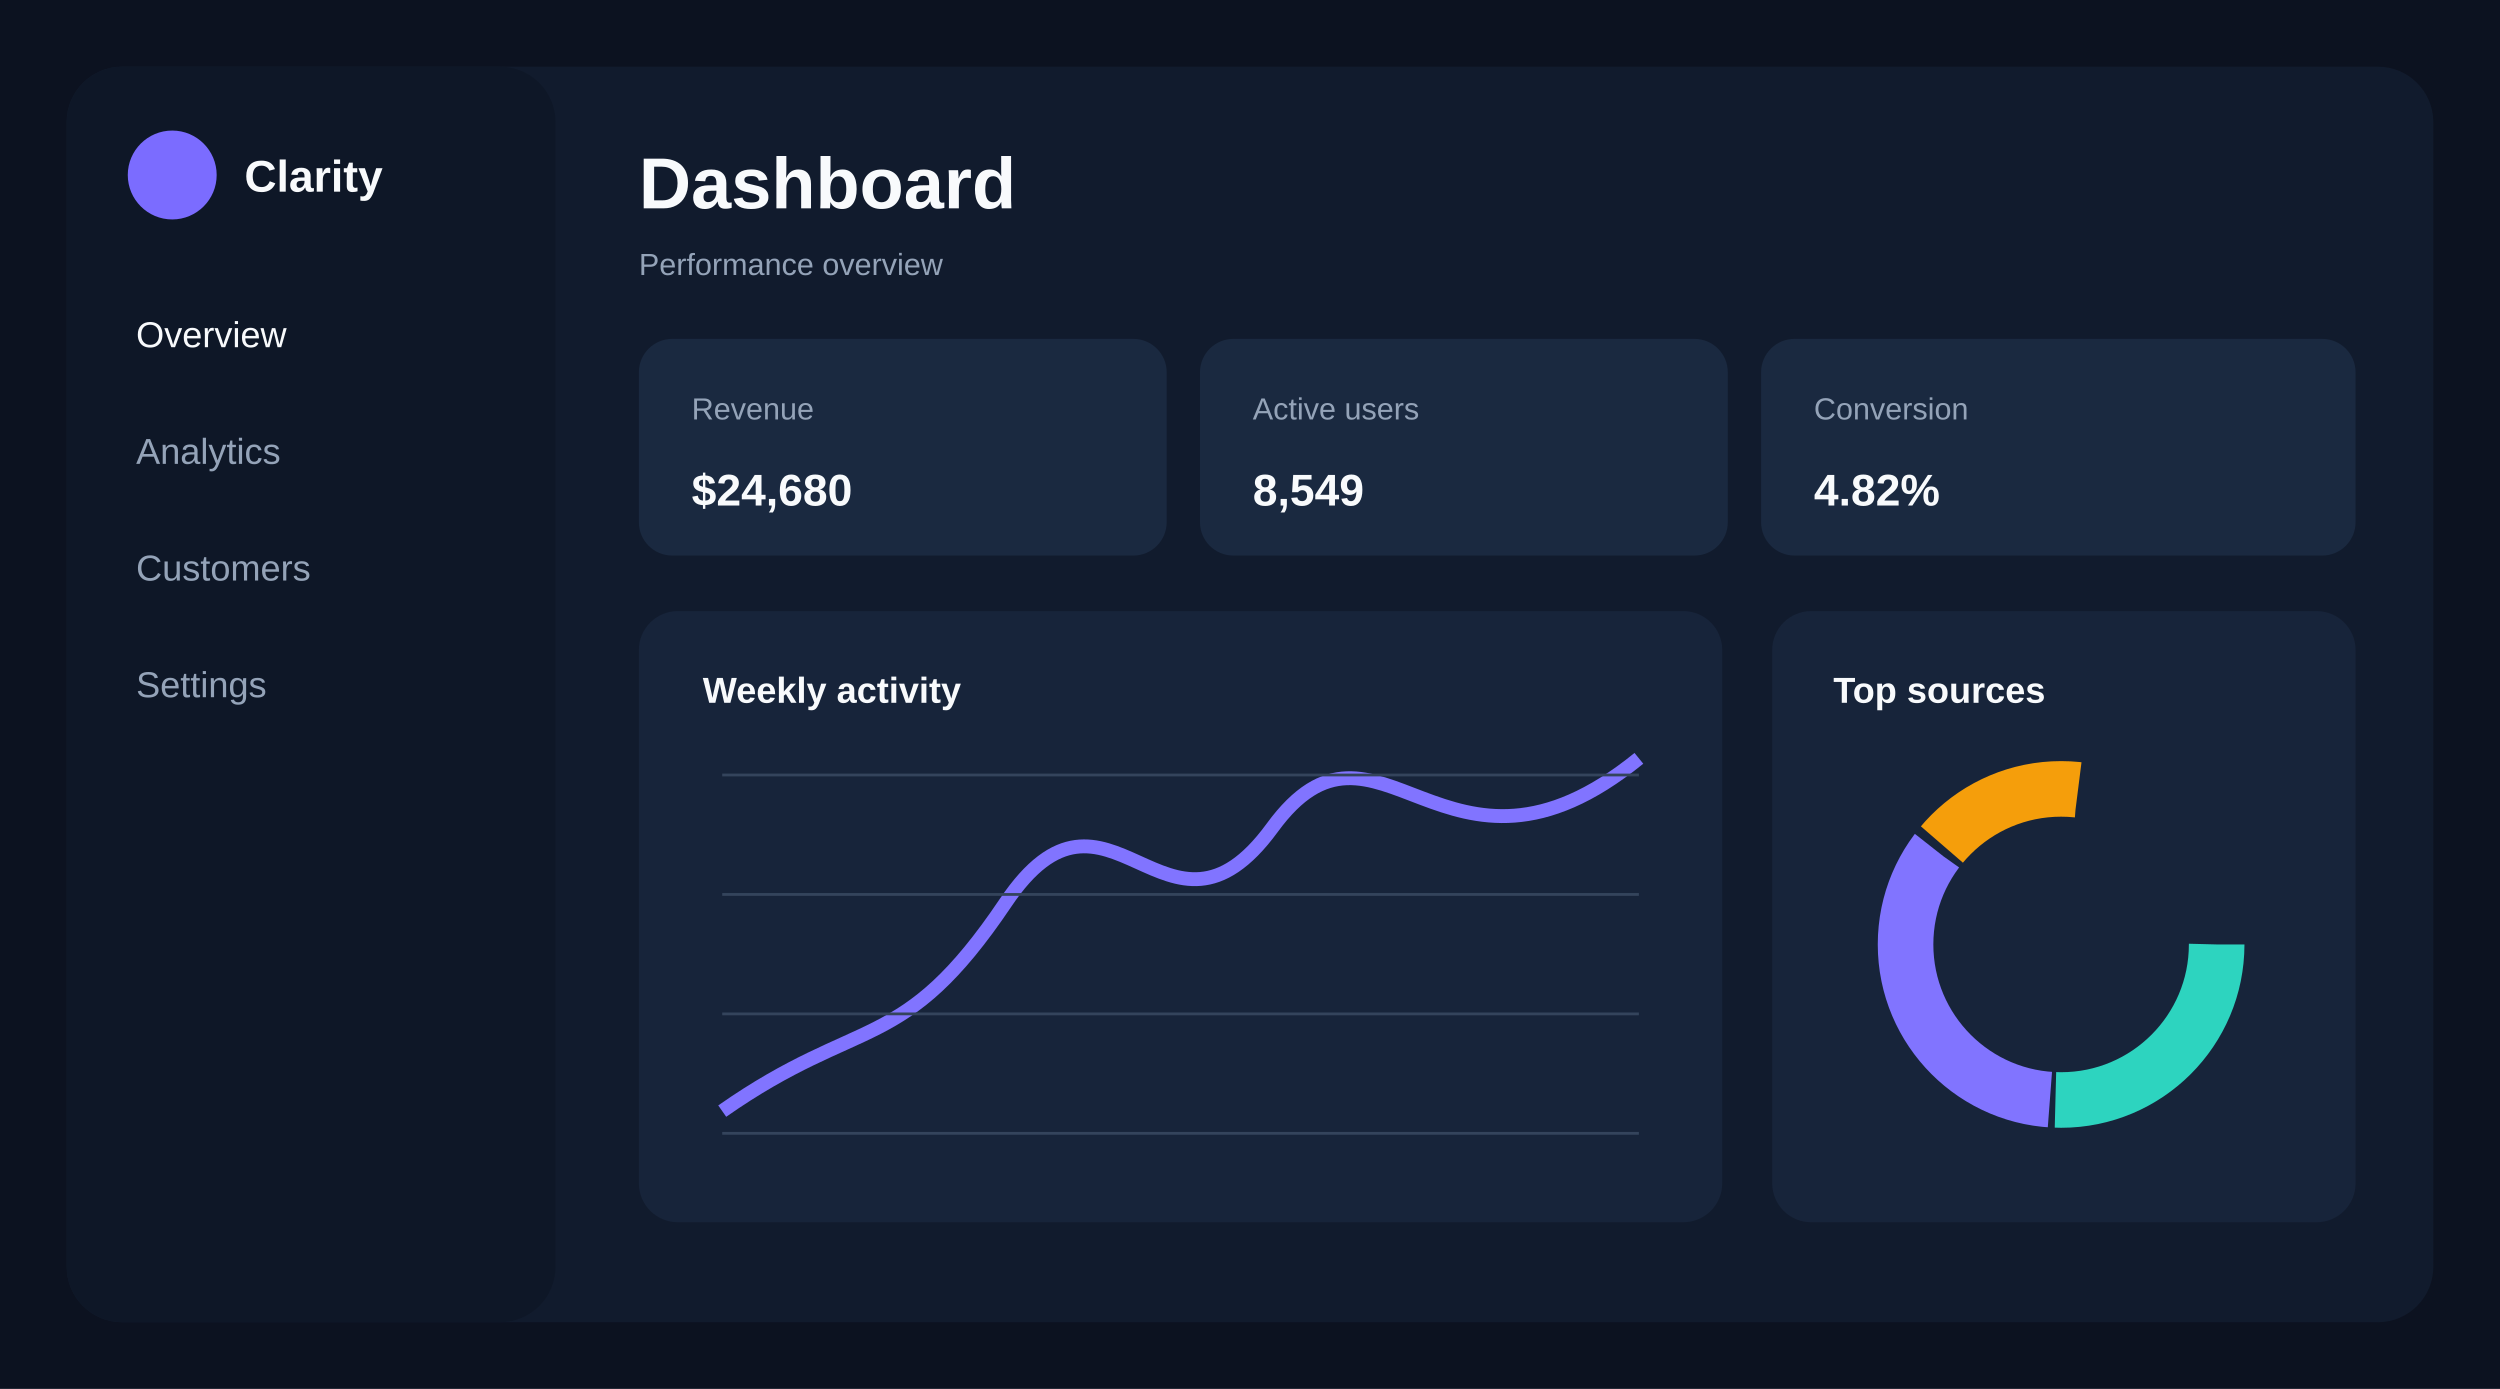
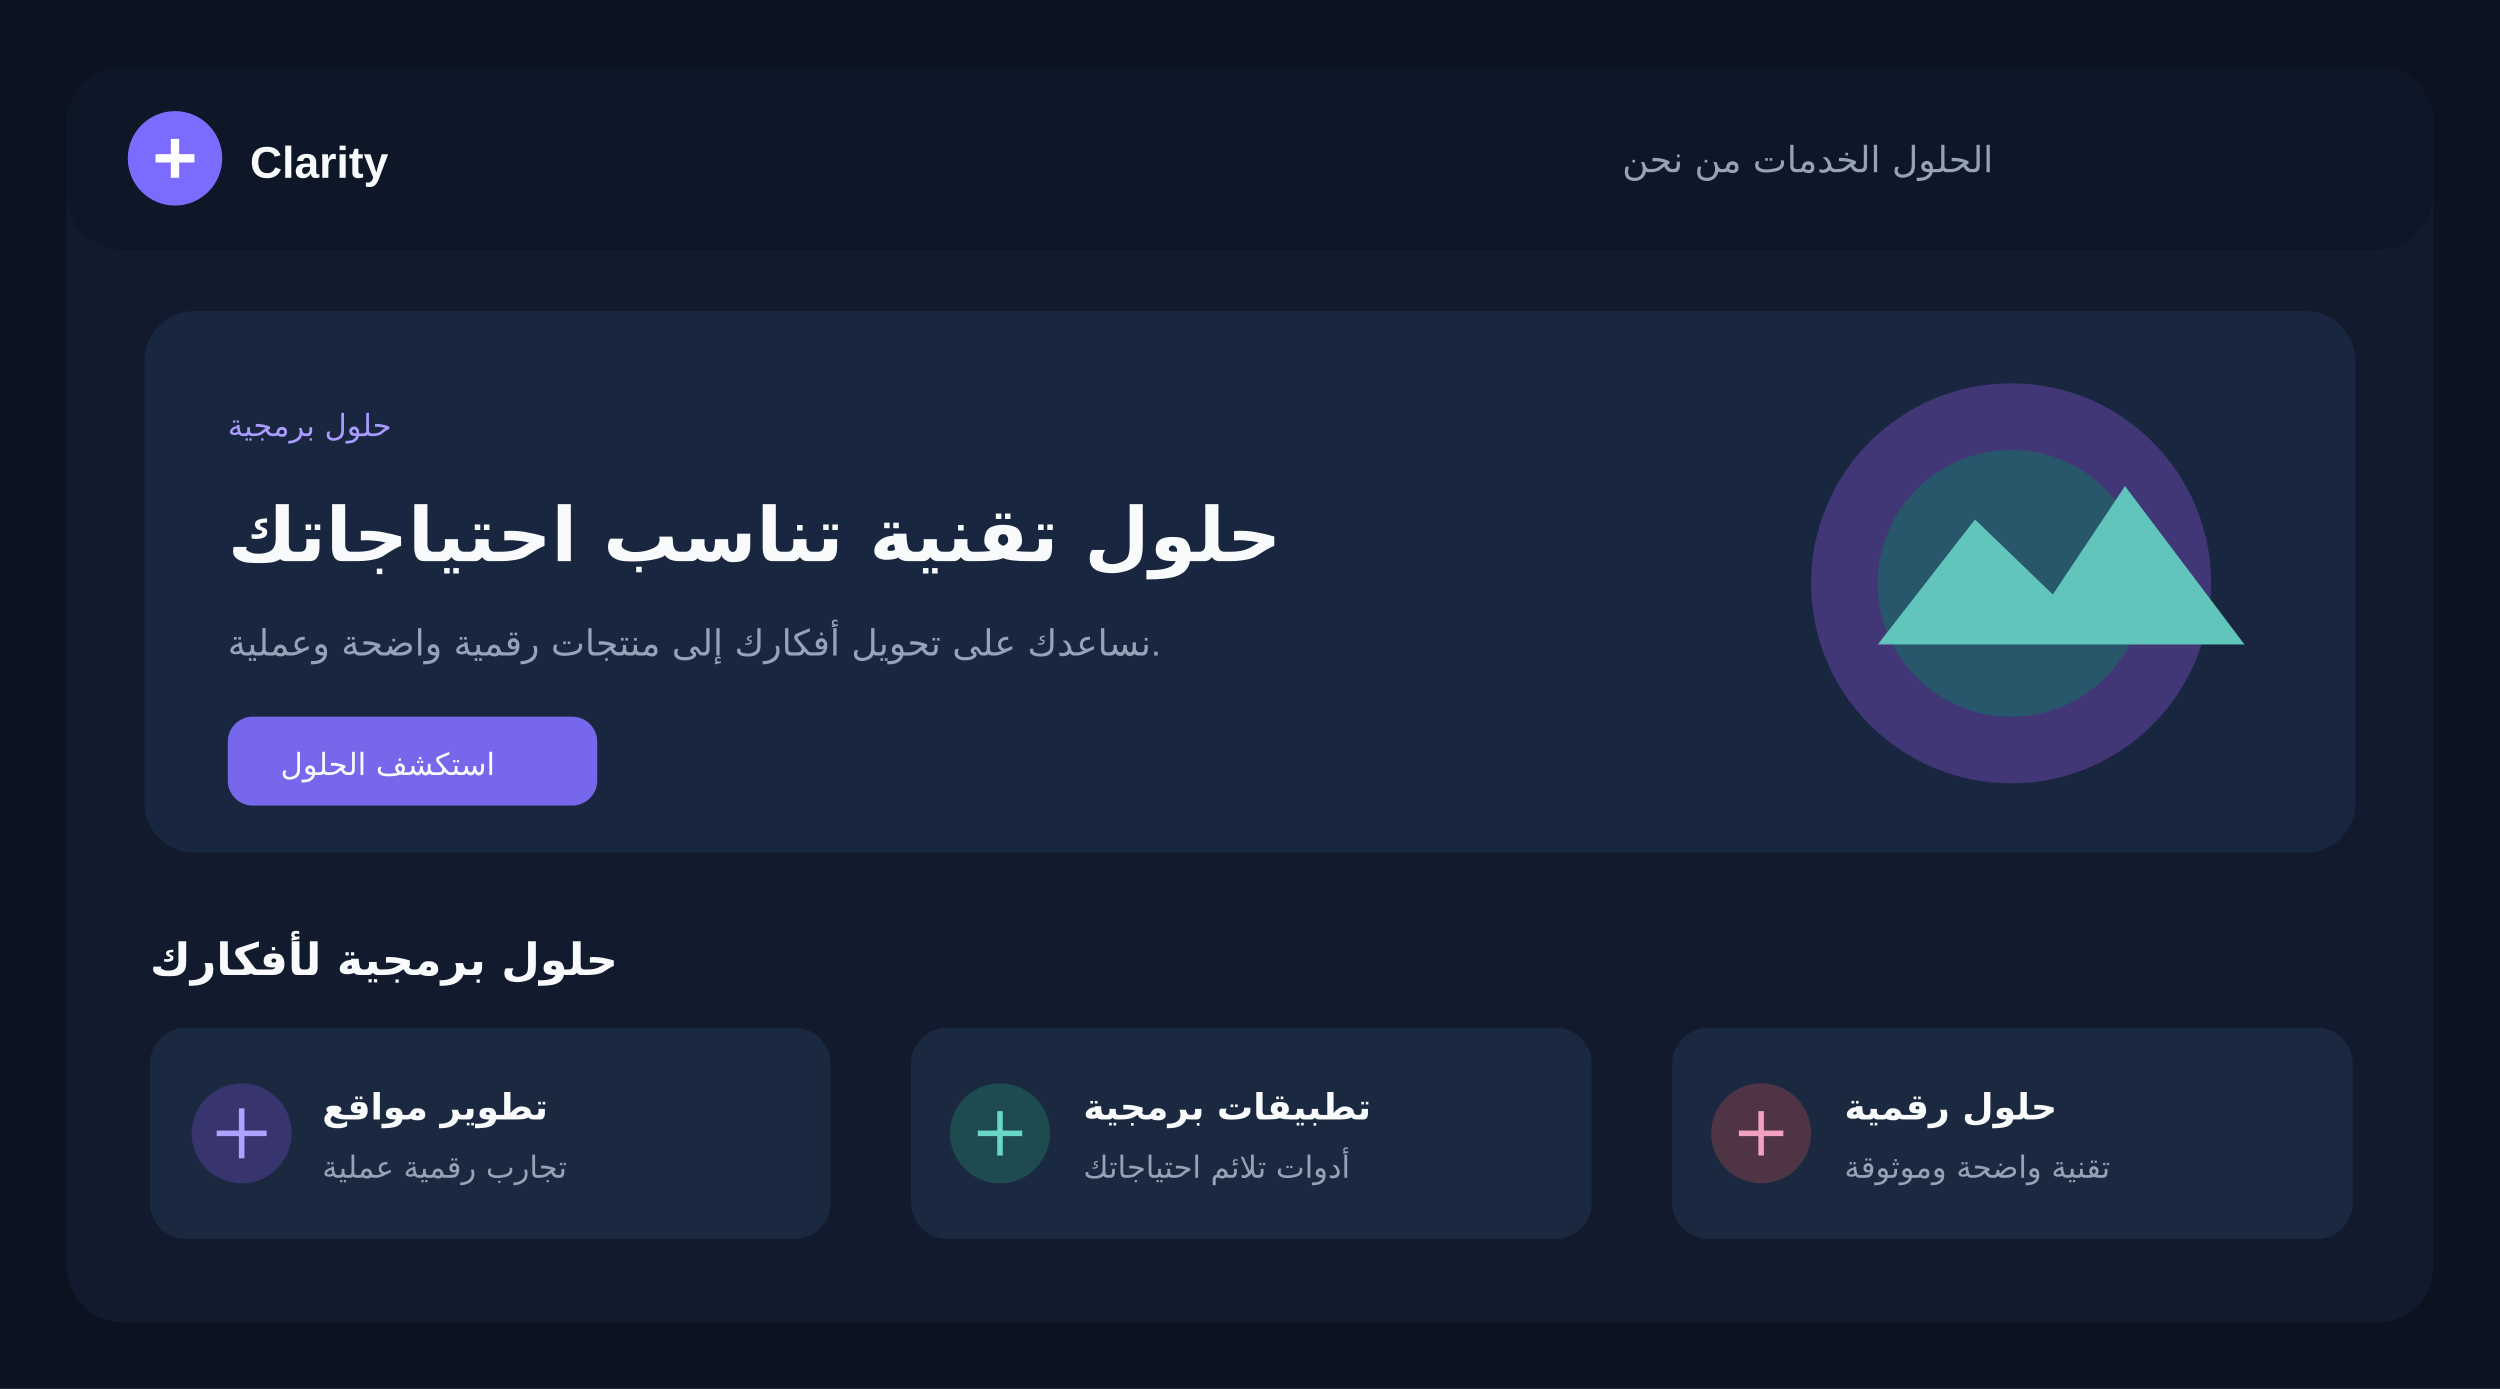
- <svg xmlns="http://www.w3.org/2000/svg" viewBox="0 0 900 500" role="img">
-   <style>.t{font:16px Arial,sans-serif}.s{font:13px Arial,sans-serif}.xs{font:11px Arial,sans-serif}.h{font:bold 26px Arial,sans-serif}.b{font-weight:700}.white{fill:#f8fafc}.dark{fill:#182235}.muted{fill:#94a3b8}.m{fill:#76859c}.blue{fill:#2563eb}.purple{fill:#7657dc}</style>
+ <svg xmlns="http://www.w3.org/2000/svg" viewBox="0 0 900 500">
+   <style>.t{font:16px Arial}.s{font:13px Arial}.xs{font:11px Arial}.h{font:bold 27px Arial}.b{font-weight:700}.w{fill:#f8fafc}.d{fill:#20283a}.m{fill:#94a3b8}</style>
  <rect width="900" height="500" fill="#0c1220" />
  <rect x="24" y="24" width="852" height="452" rx="20" fill="#111b2d" />
-   <rect x="24" y="24" width="176" height="452" rx="20" fill="#0e1727" />
-   <circle cx="62" cy="63" r="16" fill="#7b6cff" />
-   <text x="88" y="69" class="t b white">Clarity</text>
-   <text x="49" y="125" class="s white">Overview</text>
-   <text x="49" y="167" class="s muted">Analytics</text>
-   <text x="49" y="209" class="s muted">Customers</text>
-   <text x="49" y="251" class="s muted">Settings</text>
-   <text x="230" y="75" class="h white">Dashboard</text>
-   <text x="230" y="99" class="xs muted">Performance overview</text>
-   <rect x="230" y="122" width="190" height="78" rx="12" fill="#1a2940" />
-   <text x="249" y="151" class="xs muted">Revenue</text>
-   <text x="249" y="182" class="t b white">$24,680</text>
-   <rect x="432" y="122" width="190" height="78" rx="12" fill="#1a2940" />
-   <text x="451" y="151" class="xs muted">Active users</text>
-   <text x="451" y="182" class="t b white">8,549</text>
-   <rect x="634" y="122" width="214" height="78" rx="12" fill="#1a2940" />
-   <text x="653" y="151" class="xs muted">Conversion</text>
-   <text x="653" y="182" class="t b white">4.82%</text>
-   <rect x="230" y="220" width="390" height="220" rx="14" fill="#17243a" />
-   <text x="253" y="253" class="s b white">Weekly activity</text>
-   <path d="M260 400 C310 365 325 380 362 325 S420 350 458 298 S520 330 590 273" fill="none" stroke="#8174ff" stroke-width="5" />
-   <path d="M260 408H590M260 365H590M260 322H590M260 279H590" stroke="#34445c" stroke-width="1" />
-   <rect x="638" y="220" width="210" height="220" rx="14" fill="#17243a" />
-   <text x="660" y="253" class="s b white">Top sources</text>
-   <circle cx="742" cy="340" r="56" fill="none" stroke="#2dd4bf" stroke-width="20" stroke-dasharray="90 270" />
-   <circle cx="742" cy="340" r="56" fill="none" stroke="#8174ff" stroke-width="20" stroke-dasharray="120 240" stroke-dashoffset="-92" />
-   <circle cx="742" cy="340" r="56" fill="none" stroke="#f59e0b" stroke-width="20" stroke-dasharray="55 305" stroke-dashoffset="-215" />
+   <rect x="24" y="24" width="852" height="66" rx="20" fill="#0e1727" />
+   <circle cx="63" cy="57" r="17" fill="#7b6cff" />
+   <path d="M56 57h14M63 50v14" stroke="#fff" stroke-width="3" />
+   <text x="90" y="64" class="t b w">Clarity</text>
+   <text x="584" y="62" class="s m">الحلول    الخدمات    من نحن</text>
+   <rect x="52" y="112" width="796" height="195" rx="18" fill="#192640" />
+   <text x="82" y="157" class="xs" fill="#a99bff">حلول برمجية</text>
+   <text x="82" y="202" class="h w">حلول تقنية تناسب احتياجاتك</text>
+   <text x="82" y="236" class="s m">نساعدك على تحويل أفكارك إلى منتجات رقمية واضحة وعملية.</text>
+   <rect x="82" y="258" width="133" height="32" rx="9" fill="#7768eb" />
+   <text x="101" y="279" class="xs w">استكشف الحلول</text>
+   <circle cx="724" cy="210" r="72" fill="#413777" />
+   <circle cx="724" cy="210" r="48" fill="#28566a" />
+   <path d="M676 232l35-45 28 27 26-39 43 57z" fill="#61c5bb" />
+   <text x="54" y="351" class="t b w">حلول برمجية لأفكارك</text>
+   <rect x="54" y="370" width="245" height="76" rx="13" fill="#1b2940" />
+   <circle cx="87" cy="408" r="18" fill="#38346d" />
+   <path d="M78 408h18M87 399v18" stroke="#ada2ff" stroke-width="2" />
+   <text x="116" y="403" class="s b w">تطوير مواقع</text>
+   <text x="116" y="424" class="xs m">تجارب رقمية عملية</text>
+   <rect x="328" y="370" width="245" height="76" rx="13" fill="#1b2940" />
+   <circle cx="360" cy="408" r="18" fill="#1d4b50" />
+   <path d="M352 408h16M360 400v16" stroke="#6ad6c8" stroke-width="2" />
+   <text x="390" y="403" class="s b w">تطبيقات برمجية</text>
+   <text x="390" y="424" class="xs m">أدوات تلائم احتياجاتك</text>
+   <rect x="602" y="370" width="245" height="76" rx="13" fill="#1b2940" />
+   <circle cx="634" cy="408" r="18" fill="#4e3445" />
+   <path d="M626 408h16M634 400v16" stroke="#f3a1c1" stroke-width="2" />
+   <text x="664" y="403" class="s b w">حلول رقمية</text>
+   <text x="664" y="424" class="xs m">تقنية واضحة وموثوقة</text>
</svg>
